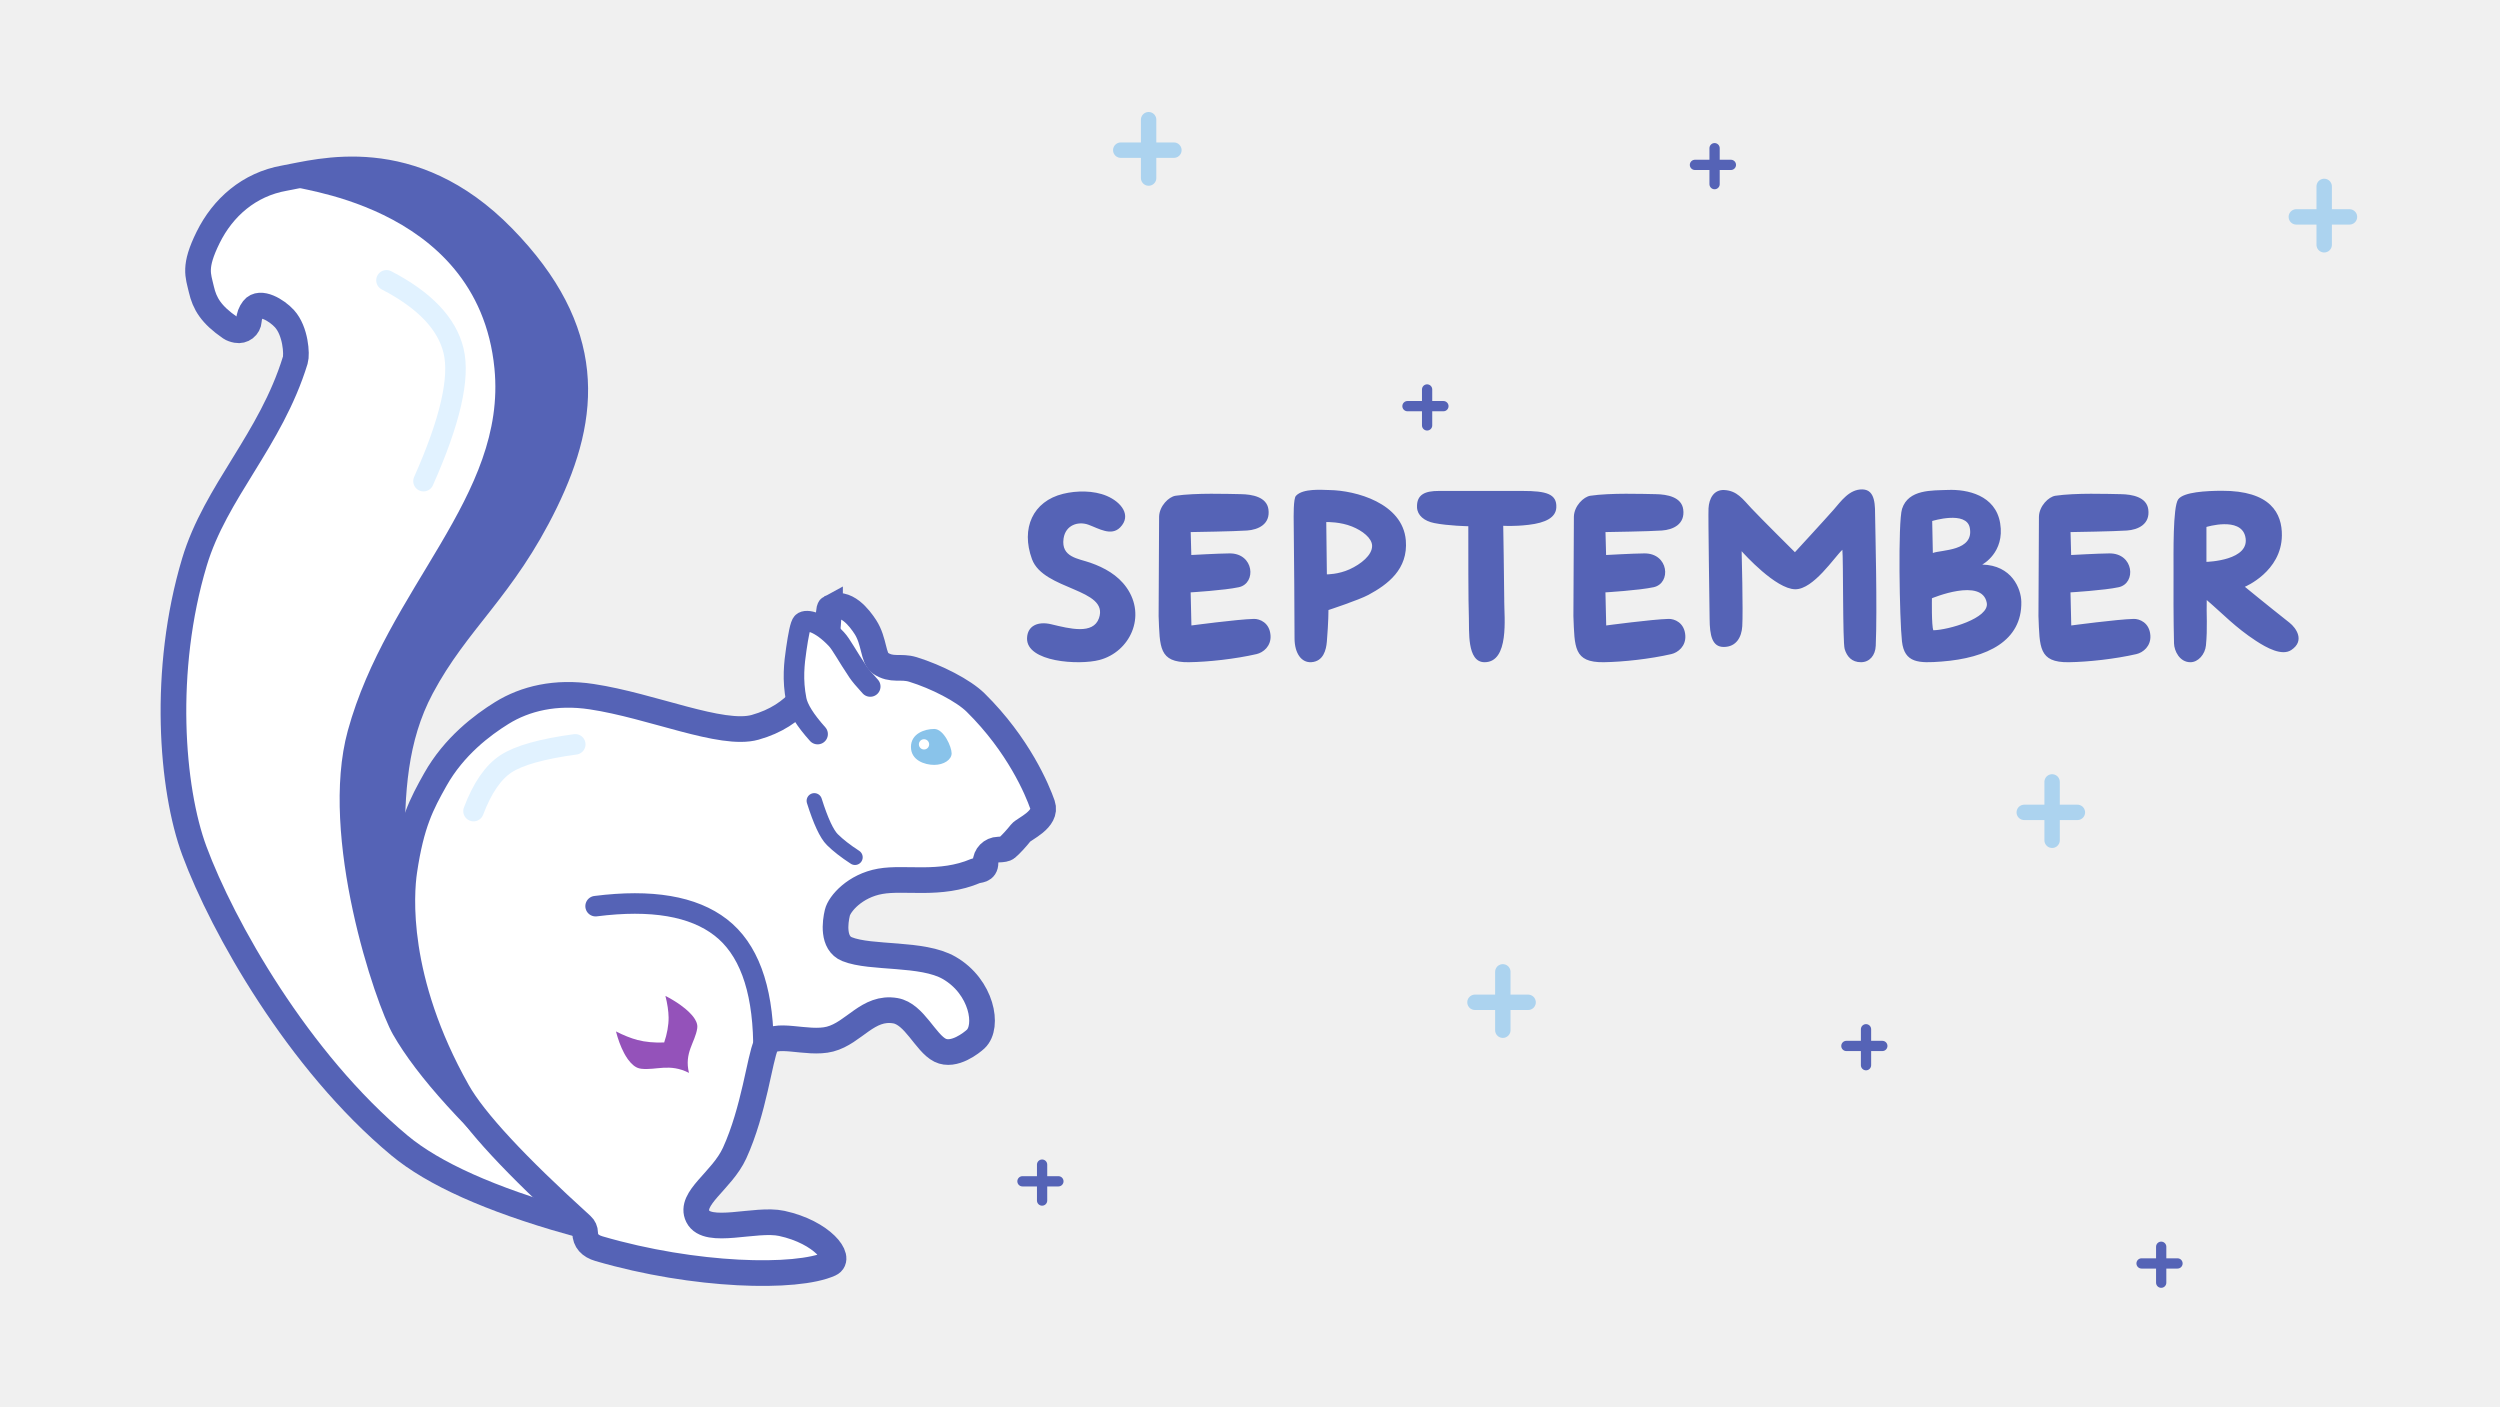
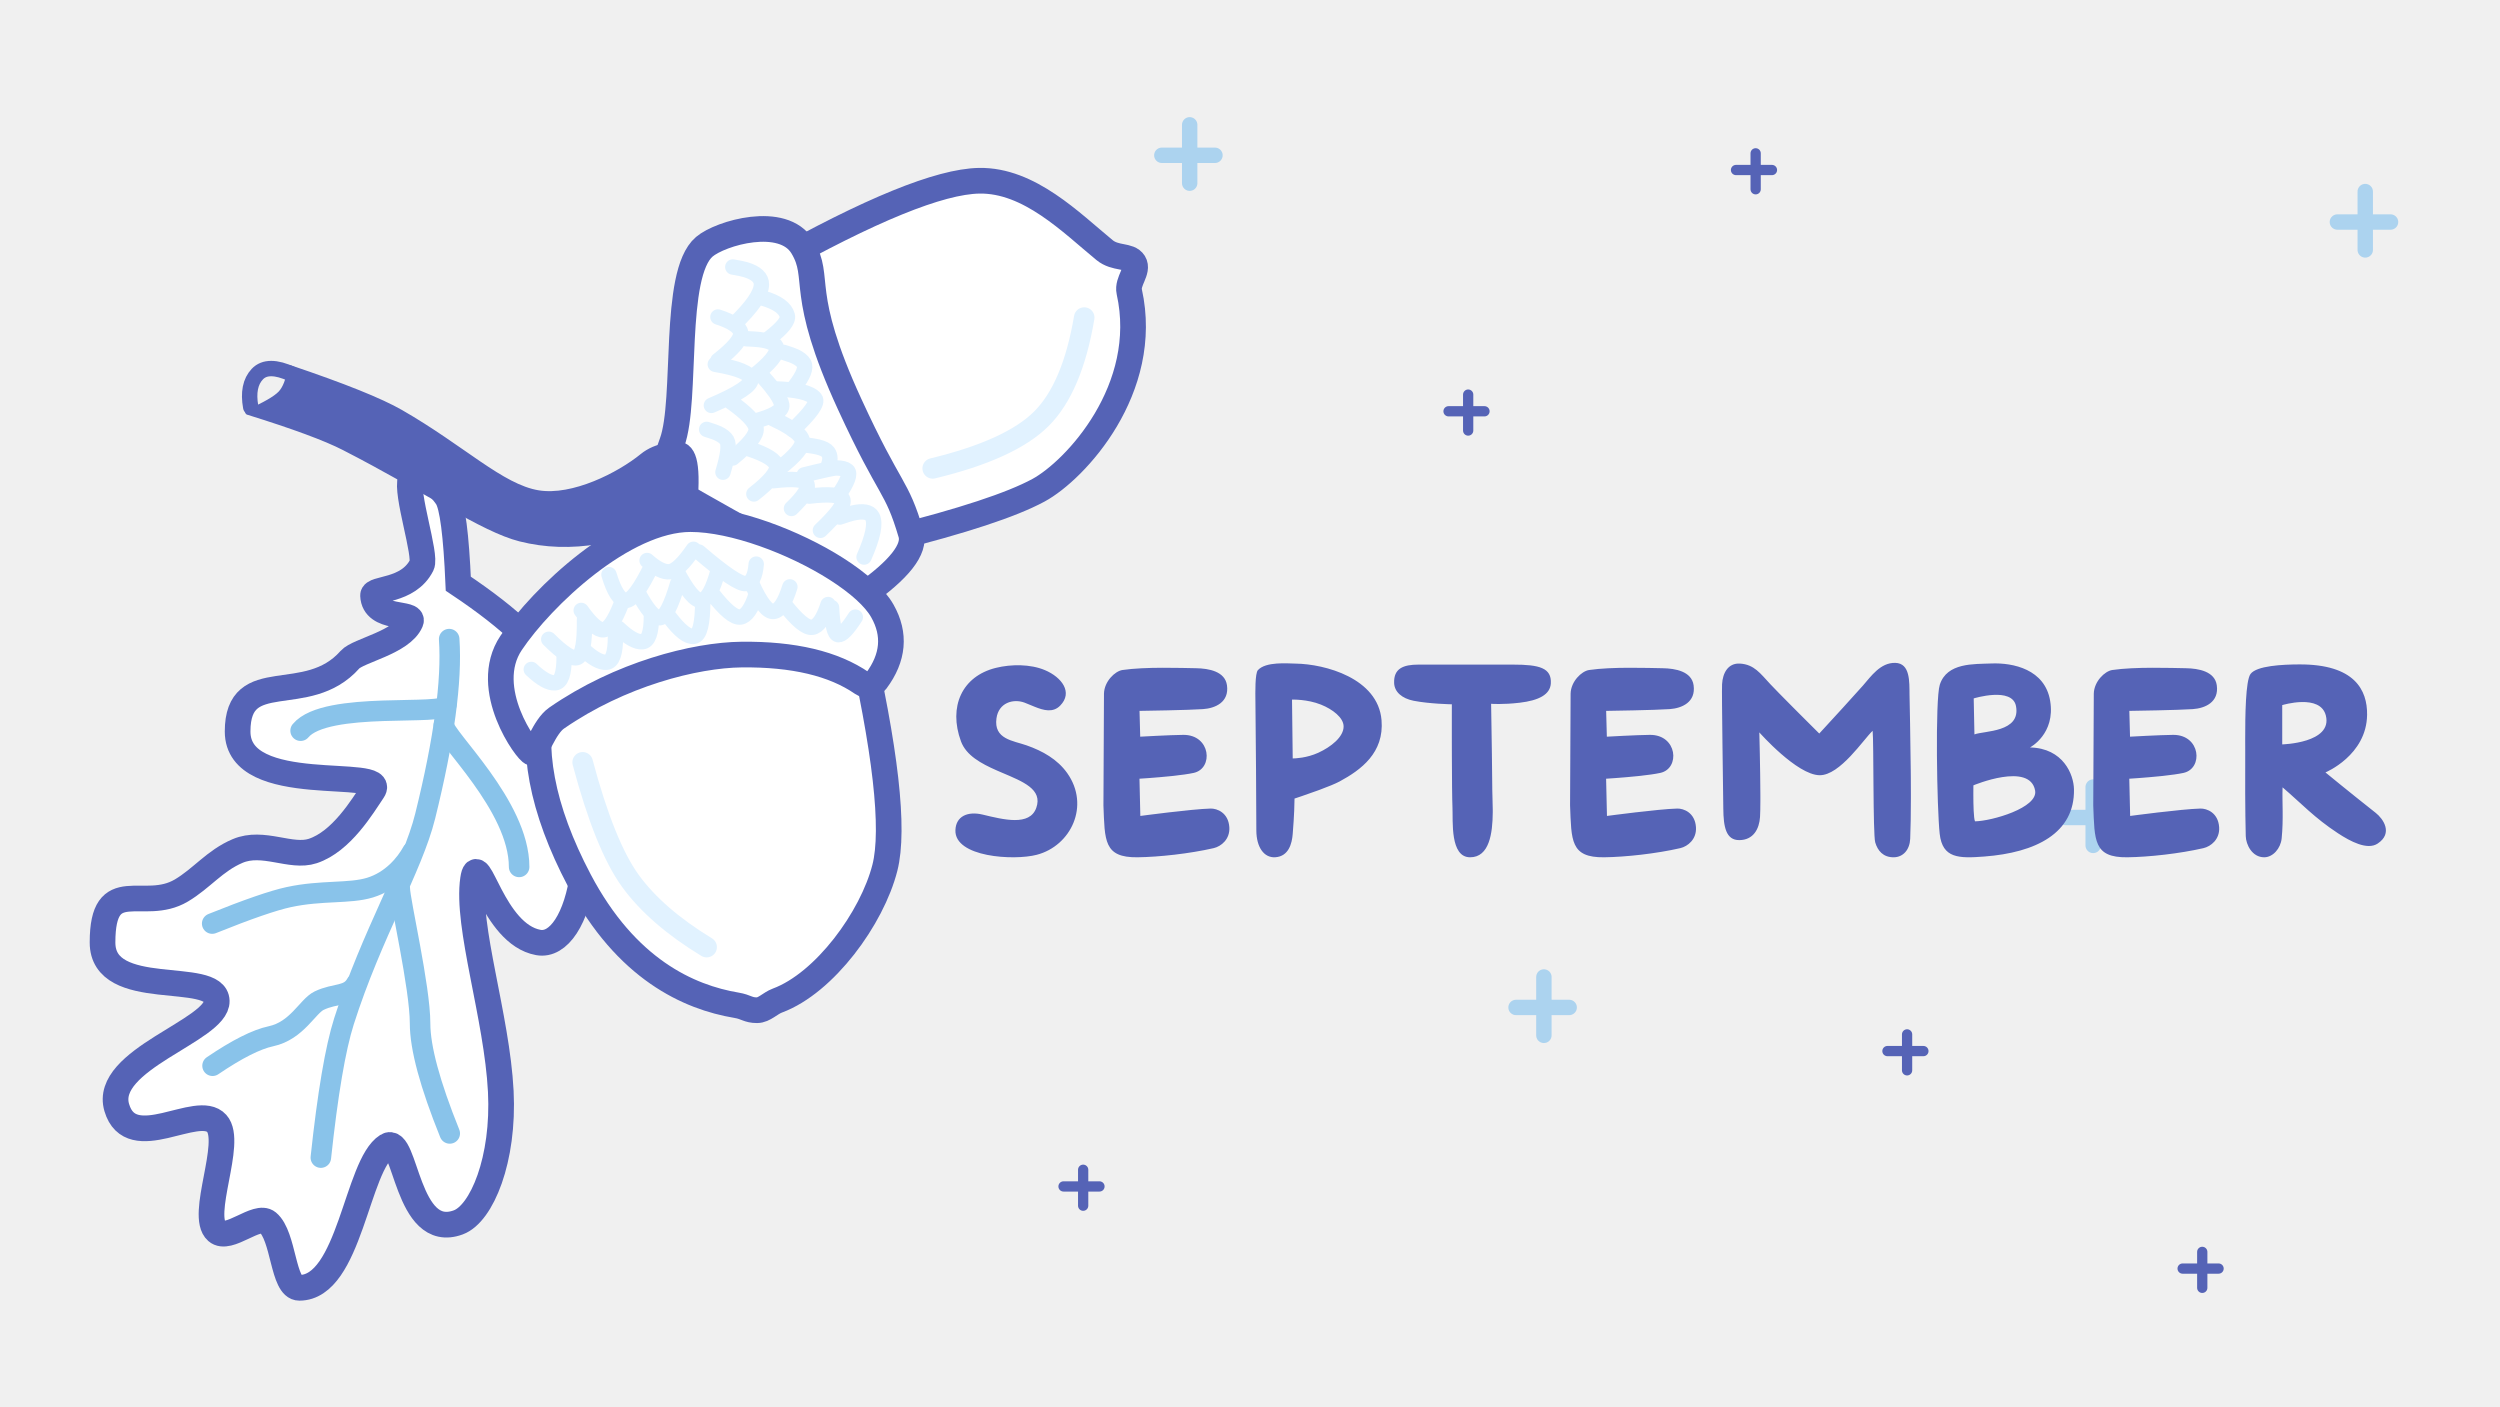
<svg xmlns="http://www.w3.org/2000/svg" width="487" height="274">
  <g fill="none" fill-rule="evenodd">
-     <g transform="translate(33.788 33)">
-       <path d="M12.325 31.31c-.54-.103-.956-.254-1.248-.455-3.758-2.575-5.008-4.726-5.641-7.493-.633-2.767-1.52-4.37 1.323-10.125C9.603 7.482 14.67 2.92 21.63 1.696c6.65-1.17 24.727-6.689 42.542 11.54 17.815 18.23 16.549 34.548 8.274 51.542-8.274 16.994-17.151 23.005-24.152 36.154-5.265 9.887-5.802 20.56-5.708 31.84.138 16.318 11.663 40.394 34.578 72.228-15.466-4.394-26.51-9.346-33.13-14.856C24.248 173.68 9.547 147.49 4.087 132.773c-4.518-12.175-6.308-35.237 0-56.273 4.125-13.755 14.85-23.728 19.647-39.346.344-1.118.08-5.658-2.105-8.068-1.5-1.656-4.768-3.6-6.08-1.907a4.096 4.096 0 00-.855 2.296h0a2 2 0 01-2.37 1.835z" stroke="#5563B6" stroke-width="5" fill="#FFF" />
-       <path d="M23.945 3.313c6.618-1.17 22.567-8.215 40.295 10.007s16.468 34.532 8.234 51.519c-8.234 16.987-17.068 22.995-24.035 36.138-5.239 9.883-5.773 20.552-5.679 31.827.127 15.144 10.023 36.973 29.69 65.488a1 1 0 01-1.488 1.315c-14.123-12.543-23.524-22.911-28.202-31.103-3.433-6.011-14.462-38.533-8.795-59.167 7.654-27.868 30.992-45.608 28.568-70.54-3.208-32.99-41.58-34.955-38.588-35.484z" fill="#5563B6" />
-       <path d="M127.903 85.403c3.045-1.61 5.763 2.013 6.89 3.752 1.764 2.722 1.483 6.054 2.896 7.014 2.278 1.548 3.922.488 6.365 1.243 4.588 1.417 9.836 4.111 12.212 6.455 8.358 8.241 12.023 17.015 13.018 19.884.995 2.87-3.616 4.71-4.223 5.486-.722.923-1.96 2.3-2.736 2.944-.234.194-.779.3-1.633.318h0a2.557 2.557 0 00-2.503 2.557s0 0 0 0c0 1.601-1.324 1.347-1.923 1.601-6.922 2.941-13.693 1.16-18.577 2.02-4.929.868-7.941 4.37-8.36 6.123-.44 1.838-.988 5.94 1.894 7.097 4.709 1.892 14.631.623 19.88 3.642 6.37 3.666 7.797 11.433 5.163 13.877-.724.672-4.221 3.512-6.925 2.17-2.854-1.417-4.994-7.057-8.71-7.698-5.348-.925-8.04 4.304-12.728 5.528-4.504 1.175-11.083-1.731-12.487 1.186-1.171 2.435-2.338 12.8-6.102 21.02-2.485 5.426-8.933 8.795-7.173 12.335 1.854 3.727 11.259.255 16.355 1.36 7.926 1.72 11.763 6.81 9.407 7.878-6.507 2.95-26.346 2.496-44.988-2.946-1.79-.522-2.695-1.55-2.712-3.083h0a2 2 0 00-.656-1.46c-12.927-11.714-20.998-20.424-24.213-26.132-12.294-21.822-11.016-38.488-10.361-42.917 1.374-9.296 3.374-13.05 6.03-17.784 3.647-6.501 9.204-10.652 12.949-12.975 4.565-2.833 10.497-4.247 17.496-3.192 11.764 1.772 25.354 7.802 31.86 5.976 16.31-4.575 13.646-22.778 14.595-23.28z" stroke="#5563B6" stroke-width="5" fill="#FFF" />
-       <path d="M135.737 100.73c-1.177-1.282-1.97-2.227-2.38-2.836-2.116-3.137-3.263-5.382-4.212-6.39-3.203-3.4-5.849-3.926-6.6-3.246-.439.396-.825 2.551-1.214 5.196-.399 2.715-.786 5.966 0 9.904.343 1.717 1.727 3.932 4.153 6.642" stroke="#5563B6" stroke-width="4" fill="#FFF" stroke-linecap="round" />
-       <path d="M82.235 143.519c10.899-1.382 19.023-.003 24.373 4.139 5.35 4.14 8.124 11.588 8.323 22.342" stroke="#5563B6" stroke-width="4" stroke-linecap="round" />
-       <path d="M148.198 116c1.873 0 3.392-1.01 3.392-2.254 0-1.245-1.519-4.746-3.392-4.746s-4.534.91-4.534 3.508c0 2.597 2.661 3.492 4.534 3.492z" fill="#89C3EA" />
-       <circle fill="#FFF" cx="146.212" cy="112" r="1" />
-       <path d="M132.765 134c-1.832-1.192-3.3-2.336-4.405-3.432-1.103-1.096-2.277-3.62-3.521-7.568" stroke="#5563B6" stroke-width="3" stroke-linecap="round" />
-       <path d="M58.456 125c1.703-4.493 3.81-7.563 6.318-9.208 2.508-1.646 7.008-2.91 13.498-3.792M41.5 21.608c7.43 3.852 11.784 8.423 13.063 13.716 1.28 5.293-.67 13.76-5.852 25.402" stroke="#E1F2FF" stroke-width="4" stroke-linecap="round" />
+     <g stroke-linecap="round">
+       <path stroke="#ACD3EF" stroke-width="3" d="M231.75 24.316v11.368M226.324 30.25h10.352" />
+       <path stroke="#5563B6" stroke-width="2" d="M342 29.868v7M338.176 33.118h7M286 76.868v7M282.176 80.118h7" />
+       <path stroke="#ACD3EF" stroke-width="3" d="M460.75 37.316v11.368M455.324 43.25h10.352M300.75 190.316v11.368M295.324 196.25h10.352" />
+       <path stroke="#5563B6" stroke-width="2" d="M371.5 201.5v7M367.676 204.75h7M211 227.868v7M207.176 231.118h7M429 243.868v7M425.176 247.118h7" />
+       <path stroke="#ACD3EF" stroke-width="3" d="M407.75 153.316v11.368M402.324 159.25h10.352" />
    </g>
-     <path d="M133.922 208.74c.156.128.257.227.292.258.002.006 0-.005 0 0 0 .001 0 0 0 0-3.803-1.931-6.392-.462-9.332-.808a1.085 1.085 0 00-.139-.03 2.193 2.193 0 01-.196-.036c-.775-.182-1.5-.794-2.151-1.67l-.01-.013c-.056-.072-.108-.148-.16-.223l-.003-.003c-.095-.14-.19-.287-.283-.437l-.03-.045a4.553 4.553 0 00-.074-.127c-.026-.044-.052-.086-.076-.129l-.073-.13-.075-.136-.052-.097c-.656-1.233-1.189-2.715-1.57-4.192 0 0-.009-.014 0 0 1.43.732 2.916 1.332 4.17 1.664 1.513.4 3.405.569 5.222.488.557-1.624.878-3.38.862-4.855-.014-1.233-.236-2.725-.622-4.219.118.06.235.123.354.184l.104.058c.084.044.167.088.25.136a25.522 25.522 0 01.463.262c.104.061.207.122.309.184l.03.018c.12.07.236.144.353.217.01.005.018.011.027.017.106.066.207.132.31.199.022.013.042.028.063.04l.28.187a19.05 19.05 0 01.371.259c.33.238.646.48.942.724l.012.009c.494.41.932.83 1.292 1.247.052.062.103.123.152.184l.006.006v.001c.045.055.089.111.13.165v.002l.004.006c.045.06.089.118.13.178l.015.024c0 .001.002 0 .002.002a4.942 4.942 0 01.17.266c.003.004.005.01.01.014a3.743 3.743 0 01.225.44l.03.076c.016.037.029.074.043.111.01.027.018.054.026.083.012.033.022.069.032.103.008.027.014.054.02.082.009.034.017.068.024.103l.013.08c.006.036.01.072.014.106l.007.074c.002.04.003.078.003.12v.058c0 .06-.005.118-.012.176-.004.04-.006.074-.006.106-.399 2.76-2.58 4.752-1.606 8.691" fill="#9452BA" />
-     <g stroke-linecap="round">
-       <path stroke="#ACD3EF" stroke-width="3" d="M223.75 23.316v11.368M218.324 29.25h10.352" />
-       <path stroke="#5563B6" stroke-width="2" d="M334 28.868v7M330.176 32.118h7M278 75.868v7M274.176 79.118h7" />
-       <path stroke="#ACD3EF" stroke-width="3" d="M452.75 36.316v11.368M447.324 42.25h10.352M292.75 189.316v11.368M287.324 195.25h10.352" />
-       <path stroke="#5563B6" stroke-width="2" d="M363.5 200.5v7M359.676 203.75h7M203 226.868v7M199.176 230.118h7M421 242.868v7M417.176 246.118h7" />
-       <path stroke="#ACD3EF" stroke-width="3" d="M399.75 152.316v11.368M394.324 158.25h10.352" />
-     </g>
-     <path d="M214.154 128.568c5.955-1.557 9.244-8.534 5.284-14.133-1.71-2.416-4.291-3.85-7.029-4.812-2.348-.825-5.743-1.056-5.23-4.7.378-2.678 2.877-3.428 4.852-2.706 2.014.735 4.438 2.294 6.18.518 2.26-2.305.25-4.92-2.637-6.14-2.538-1.073-5.87-1.043-8.492-.396-5.87 1.447-8.258 6.718-6.05 12.728 2.243 6.101 15.087 5.693 13.043 11.504-1.132 3.218-5.673 2.046-9.29 1.177-2.588-.622-4.633.28-4.716 2.695-.161 4.682 10.105 5.305 14.085 4.265zm17.443.43c3.74-.047 9.036-.626 13.183-1.581 1.305-.3 2.858-1.545 2.72-3.631-.169-2.518-2.135-3.253-3.247-3.224-3.25.083-12.164 1.279-12.164 1.279l-.15-6.447s6.561-.393 9.386-1.005c3.473-.753 2.976-6.626-1.802-6.587-2.271.019-7.455.313-7.455.313l-.12-4.466h.037c.598-.01 8.418-.129 10.953-.305 2.14-.149 4.561-1.203 4.152-4.13-.335-2.399-3.13-2.918-5.363-2.953-2.504-.039-8.784-.272-12.725.309-1.313.193-3.157 1.989-3.21 4.084l-.093 19.36c.241 6.06.033 9.06 5.898 8.985zm23.848-.004c2.345-.146 2.893-2.391 3.025-3.99.331-4.015.314-6.171.314-6.171s5.91-1.94 7.783-2.95c3.74-2.013 7.766-4.985 7.286-10.641-.615-7.257-9.803-9.708-14.86-9.78-1.427-.02-5.177-.383-6.55 1.134-.498.55-.449 3.852-.427 5.483.084 6.194.143 17.444.16 22.264.01 2.95 1.352 4.771 3.27 4.651zm3.03-17.109l-.12-10.188.03-.001c.295-.007 2.733-.036 4.982.867 2.025.811 3.897 2.254 3.92 3.757.026 1.823-2.177 3.573-4.386 4.58-2.21 1.008-4.426.985-4.426.985zM289.19 129c4.842 0 3.835-8.773 3.837-11.794v-.303c-.01-3.251-.198-14.482-.198-14.482s1.985.162 4.945-.185c3.328-.39 5.294-1.423 5.396-3.363.14-2.659-1.963-3.237-6.526-3.237h-3.212c-4.523.001-7.502.004-13.182 0-2.625-.003-4.315.67-4.214 3.203.061 1.542 1.375 2.662 3.374 3.058 2.757.546 6.617.612 6.617.612v.57c-.005 2.744-.014 14.57.112 17.348.103 2.293-.448 8.573 3.051 8.573zm23.207-.001c3.74-.048 9.036-.627 13.183-1.582 1.305-.3 2.858-1.545 2.72-3.631-.169-2.518-2.135-3.253-3.247-3.224-3.25.083-12.164 1.279-12.164 1.279l-.15-6.447s6.561-.393 9.386-1.005c3.473-.753 2.976-6.626-1.802-6.587-2.271.019-7.455.313-7.455.313l-.12-4.466h.037c.598-.01 8.418-.129 10.953-.305 2.14-.149 4.561-1.203 4.152-4.13-.335-2.399-3.13-2.918-5.363-2.953-2.504-.039-8.784-.272-12.725.309-1.313.193-3.157 1.989-3.21 4.084l-.093 19.36c.241 6.06.033 9.06 5.898 8.985zm50.151.001c1.625-.016 2.765-1.3 2.847-3.203.312-7.23-.083-22.322-.116-24.933-.03-2.235.142-5.463-2.466-5.528-2.571-.066-4.201 2.331-5.615 3.947-1.598 1.826-7.548 8.288-7.548 8.288s-6.706-6.656-8.487-8.562c-1.705-1.823-2.777-3.402-5.236-3.55-2.08-.125-3.003 1.652-3.108 3.568-.083 1.514.187 18.444.214 21.526.028 3.192.46 5.493 2.778 5.474 2.437-.02 3.447-1.93 3.581-4.014.189-2.918-.12-14.638-.12-14.638l.024.027c.436.489 6.61 7.333 10.4 7.387 3.558.052 7.67-6.288 9.196-7.689.2 1.784.043 17.945.447 19.322.423 1.446 1.382 2.596 3.21 2.578zm15.676-.131c8.908-.678 15.68-4.03 15.53-11.646-.05-2.561-1.858-7.112-7.616-7.245 0 0 4.44-2.32 3.493-8.057-.904-5.475-6.415-6.638-10.21-6.48-3.004.123-7.666-.17-8.9 3.682-.818 2.547-.495 21.525-.02 25.808.475 4.28 3.336 4.272 7.723 3.938zm-1.706-21.146l-.126-6.233s6.678-2.062 7.323 1.332c.866 4.568-5.525 4.254-7.197 4.9zm.097 15.052c-.37-.829-.276-6.233-.276-6.233s9.798-4.11 10.687.91c.527 2.973-7.494 5.275-10.411 5.323zM402.989 129c3.74-.048 9.036-.627 13.183-1.582 1.305-.3 2.858-1.545 2.72-3.631-.169-2.518-2.135-3.253-3.247-3.224-3.25.083-12.164 1.279-12.164 1.279l-.15-6.447s6.561-.393 9.386-1.005c3.473-.753 2.976-6.626-1.802-6.587-2.271.019-7.455.313-7.455.313l-.12-4.466h.037c.598-.01 8.418-.129 10.953-.305 2.14-.149 4.561-1.203 4.152-4.13-.335-2.399-3.13-2.918-5.363-2.953-2.504-.039-8.784-.272-12.725.309-1.313.193-3.157 1.989-3.21 4.084l-.093 19.36c.241 6.06.033 9.06 5.898 8.985zm23.704.001c1.51 0 2.852-1.534 3.025-3.275.335-3.39.067-6.216.154-8.837 3.284 2.812 5.522 5.28 9.583 7.945 2.14 1.404 5.08 2.982 6.878 1.794 2.723-1.797.963-4.296-.33-5.317-4.593-3.623-8.705-7.006-8.705-7.006s7.123-2.945 7.212-9.974c.055-4.284-2.15-8.766-11.743-8.728-2.932.012-7.377.226-8.442 1.655-1.088 1.459-.904 10.842-.92 13.77-.02 3.736-.02 9.992.093 14.298.04 1.506 1.11 3.675 3.195 3.675zm3.122-19.55l-.001-6.8s6.602-2.029 7.556 1.816c1.184 4.769-7.555 4.984-7.555 4.984z" fill="#5563B6" fill-rule="nonzero" />
+     <path d="M48.839 79.302c-.507-2.835-.08-4.975 1.284-6.42 1.363-1.447 3.609-1.447 6.737 0" stroke="#5563B6" stroke-width="3" stroke-linecap="round" />
+     <path d="M80 93.264c1.036-2.763 5.536 1.242 7.094 3.658 1.04 1.61 1.766 7.205 2.18 16.783 10.55 7.041 16.765 13.096 18.641 18.163 11.427 30.858 4.781 53.153-3.048 51.729-8.985-1.634-11.772-18.758-12.72-12.32-1.344 9.132 4.66 26.759 5.406 41.31.681 13.258-3.698 23.84-8.28 25.531-10.16 3.75-10.16-17.231-13.883-14.903-5.923 3.705-7.216 27.653-17.082 27.653-3.257 0-2.958-10.094-6.149-12.75-2.112-1.757-7.634 3.77-9.935 1.752-3.47-3.045 3.268-17.377 0-21.025-3.721-4.154-16.703 6.287-19.477-3.08-2.774-9.367 19.628-15.059 19.477-20.765-.165-6.213-22.25 0-22.25-11.403 0-13.54 7.958-5.748 15.348-10.124 3.98-2.356 6.51-5.81 10.965-7.7 4.993-2.12 10.367 1.42 14.647 0 5.597-1.86 9.64-8.651 11.734-11.773 3.212-4.788-26.38 1.555-26.38-11.5s13.48-4.505 21.886-14c1.58-1.784 10.096-3.347 11.826-7.377.88-2.05-7.14-.183-7.332-5.123-.06-1.555 6.816-.633 9.484-5.904.963-1.902-3.188-14.07-2.152-16.832ZM150.085 51.776c19.397-10.903 32.947-16.425 40.651-16.567 9.772-.18 17.962 8.203 24.438 13.515 2.113 1.734 4.767.918 5.714 2.44.973 1.562-1.358 3.639-.907 5.668 4.2 18.914-10.48 34.77-17.691 38.675-5.237 2.834-14.816 5.99-28.737 9.467l-23.468-53.198Z" stroke="#5563B6" stroke-width="5" fill="#FFF" />
+     <path d="M130.923 86.187c3.021-8.279.015-32.777 6.273-38.115 3.145-2.682 15.357-6.255 19.12 0 3.764 6.254-.996 8.51 9.199 30.669 8.038 17.471 9.06 15.467 11.948 25.236.883 2.988-2.26 6.995-9.43 12.023-23.05-12.677-34.57-19.11-34.557-19.3 1.03-15.933-5.574-2.234-2.553-10.513Z" stroke="#5563B6" stroke-width="5" fill="#FFF" />
+     <path d="M201.96 166.514c6.7-1.752 10.4-9.6 5.945-15.9-1.923-2.718-4.828-4.33-7.908-5.413-2.641-.929-6.46-1.188-5.883-5.287.425-3.013 3.236-3.857 5.458-3.045.503.184 1.03.413 1.565.637l.403.166c1.753.71 3.569 1.223 4.985-.22 2.543-2.593.282-5.535-2.967-6.908-2.856-1.207-6.605-1.173-9.554-.445-6.603 1.628-9.29 7.558-6.805 14.32 1.009 2.745 3.926 4.319 6.917 5.637l.528.23.527.226c4.123 1.758 7.972 3.233 6.7 6.848-1.273 3.62-6.382 2.301-10.45 1.324-2.912-.7-5.213.315-5.306 3.032-.182 5.268 11.368 5.969 15.846 4.798Zm19.624.485c4.206-.054 10.165-.706 14.83-1.78 1.469-.338 3.216-1.738 3.06-4.085-.19-2.833-2.402-3.659-3.653-3.627-3.655.093-13.684 1.439-13.684 1.439l-.168-7.252s3.09-.186 6.132-.503l.552-.059c1.467-.162 2.877-.353 3.874-.57 3.908-.847 3.348-7.454-2.027-7.41-2.555.022-8.387.353-8.387.353l-.134-5.025h.036c.628-.01 9.468-.144 12.327-.343 2.408-.167 5.132-1.353 4.672-4.646-.378-2.7-3.521-3.282-6.034-3.322-2.817-.044-9.882-.306-14.316.347-1.477.218-3.552 2.237-3.61 4.595l-.105 21.779c.271 6.82.037 10.193 6.635 10.109Zm26.83-.005c2.637-.165 3.254-2.691 3.402-4.49.314-3.803.35-6.124.353-6.762v-.18s2.195-.72 4.461-1.549l.504-.185c1.51-.56 2.984-1.15 3.79-1.584 4.207-2.265 8.737-5.608 8.198-11.972-.692-8.163-11.028-10.92-16.718-11.002-1.605-.022-5.824-.431-7.368 1.275-.561.62-.506 4.334-.48 6.169.094 6.968.16 19.624.179 25.047.011 3.318 1.521 5.368 3.678 5.233Zm3.471-19.249h-.064l-.136-11.461s2.94-.109 5.64.974c2.278.913 4.384 2.536 4.409 4.227.03 2.05-2.448 4.02-4.934 5.153-2.252 1.028-4.511 1.102-4.915 1.107ZM286.376 167c3.765 0 4.386-4.715 4.412-8.75v-.51c-.008-1.604-.096-3.059-.095-4.008v-.318a747.294 747.294 0 0 0-.073-6.538l-.01-.702-.005-.352-.01-.704c-.06-4.103-.125-8.019-.125-8.019s2.233.182 5.562-.208c3.745-.439 5.957-1.602 6.071-3.784.157-2.99-2.208-3.642-7.341-3.642h-4.61l-.587.001h-2.247l-.545.001h-8.957l-1.498-.002c-2.953-.003-4.854.755-4.74 3.604.069 1.735 1.547 2.995 3.795 3.44 3.102.614 7.444.688 7.444.688V138.013l-.001.163v.778l-.001.224v4.439l.007 2.885.002.742c.014 4.213.046 8.506.119 10.111.116 2.58-.504 9.645 3.433 9.645Zm26.108-.001c4.206-.054 10.165-.706 14.83-1.78 1.469-.338 3.216-1.738 3.06-4.085-.19-2.833-2.402-3.659-3.653-3.627-3.655.093-13.684 1.439-13.684 1.439l-.168-7.252s3.09-.186 6.132-.503l.552-.059c1.467-.162 2.877-.353 3.874-.57 3.908-.847 3.348-7.454-2.027-7.41-2.555.022-8.387.353-8.387.353l-.134-5.025h.036c.628-.01 9.468-.144 12.327-.343 2.408-.167 5.132-1.353 4.672-4.646-.378-2.7-3.521-3.282-6.034-3.322-2.817-.044-9.882-.306-14.316.347-1.477.218-3.552 2.237-3.61 4.595l-.105 21.779c.271 6.82.037 10.193 6.635 10.109Zm56.42.001c1.827-.018 3.11-1.462 3.203-3.603.092-2.146.13-4.909.133-7.866v-.94c0-.946-.005-1.907-.01-2.869l-.012-1.443c-.06-6.727-.22-13.219-.243-14.932-.032-2.514.16-6.145-2.773-6.22-2.893-.073-4.727 2.623-6.318 4.441-.738.844-2.302 2.568-3.89 4.306l-.414.453c-2.136 2.338-4.187 4.565-4.187 4.565l-.026-.026-.134-.132-.336-.335-.229-.227c-.66-.656-1.704-1.697-2.86-2.853l-.66-.66-.447-.45-.674-.677c-1.721-1.73-3.387-3.421-4.182-4.272-1.917-2.051-3.124-3.827-5.89-3.994-2.34-.14-3.379 1.859-3.496 4.014-.047.852.005 6.04.074 11.447l.011.903c.066 5.119.141 10.23.156 11.867.031 3.59.516 6.18 3.125 6.158 2.741-.023 3.877-2.171 4.029-4.515.045-.707.065-1.874.068-3.269v-.926c-.015-5.083-.205-12.274-.205-12.274s7.305 8.278 11.728 8.342c4.002.058 8.628-7.075 10.345-8.65.225 2.007.05 20.187.504 21.737.476 1.626 1.554 2.92 3.61 2.9Zm17.635-.147c10.021-.763 17.64-4.535 17.472-13.102-.056-2.882-2.091-8.001-8.568-8.15 0 0 4.994-2.611 3.929-9.065-1.017-6.159-7.218-7.467-11.486-7.29-3.38.139-8.624-.191-10.014 4.142-.92 2.866-.556 24.216-.021 29.035.534 4.815 3.753 4.805 8.688 4.43Zm-1.919-23.79-.142-7.012s7.513-2.319 8.238 1.499c.975 5.14-6.215 4.786-8.096 5.513Zm.109 16.934c-.264-.589-.318-3.231-.322-5.098v-.449c.001-.859.012-1.465.012-1.465s11.022-4.623 12.023 1.025c.592 3.343-8.431 5.933-11.713 5.987Zm29.67 7.002c4.207-.054 10.166-.706 14.831-1.78 1.469-.338 3.216-1.738 3.06-4.085-.19-2.833-2.402-3.659-3.653-3.627-3.655.093-13.684 1.439-13.684 1.439l-.168-7.252s3.09-.186 6.132-.503l.552-.059c1.467-.162 2.877-.353 3.874-.57 3.908-.847 3.348-7.454-2.027-7.41-2.555.022-8.387.353-8.387.353l-.134-5.025h.036c.628-.01 9.468-.144 12.327-.343 2.408-.167 5.132-1.353 4.672-4.646-.378-2.7-3.521-3.282-6.034-3.322-2.817-.044-9.882-.306-14.316.347-1.477.218-3.552 2.237-3.61 4.595l-.105 21.779c.271 6.82.037 10.193 6.635 10.109Zm26.668.001c1.699 0 3.209-1.725 3.402-3.685.377-3.813.076-6.993.175-9.941 3.694 3.164 6.21 5.94 10.78 8.938 2.408 1.58 5.715 3.354 7.738 2.019 3.063-2.023 1.084-4.834-.372-5.982-5.167-4.076-9.793-7.882-9.793-7.882s8.013-3.313 8.114-11.221c.062-4.82-2.419-9.862-13.211-9.819-3.298.013-8.3.254-9.498 1.863-.964 1.293-1.04 8.13-1.037 12.578v.633l.004 1.397V146.78c-.023 4.203-.023 11.24.104 16.086.044 1.694 1.248 4.134 3.594 4.134Zm3.512-21.993-.002-7.65s7.428-2.283 8.502 2.042c1.332 5.365-8.5 5.607-8.5 5.608Z" fill="#5563B6" fill-rule="nonzero" />
+     <path d="M106.021 135.049c11.195-6.51 20.539-10.69 28.03-12.54 7.492-1.848 18.507-1.848 33.047 0 5.43 23.5 7.19 39.009 5.278 46.527-2.492 9.806-11.724 22.458-20.944 25.876-1.384.513-2.58 1.879-3.95 1.879-1.83 0-2.052-.639-4.014-.967-9.297-1.556-21.489-7.021-30.603-24.31-7.358-13.958-9.64-26.113-6.844-36.465Z" stroke="#5563B6" stroke-width="5" fill="#FFF" />
+     <path d="M113.5 148.5c2.871 10.803 5.973 18.503 9.304 23.098 3.332 4.596 8.282 8.897 14.85 12.902M181.688 91.244c10.097-2.436 17.154-5.659 21.172-9.668 4.018-4.01 6.8-10.58 8.345-19.713" stroke="#E1F2FF" stroke-width="4" stroke-linecap="round" />
+     <path d="M99.566 125.242c5.99-8.945 21.943-24.117 34.938-24.117 8.448 0 20.296 4.52 28.39 9.673 4.354 2.773 7.528 5.62 8.998 8.227 2.564 4.548 2.16 9.084-1.213 13.61a2 2 0 0 1-2.74.45c-5.54-3.827-13.371-5.686-23.493-5.575-9.055.099-23.674 3.81-36.028 12.378-2.449 1.698-3.912 6.759-4.774 6.759-.863 0-10.068-12.46-4.078-21.405Z" stroke="#5563B6" stroke-width="5" fill="#FFF" />
+     <path d="M124.221 115.319c1.847 3.477 3.292 5.15 4.333 5.02 1.042-.131 2.191-2.347 3.45-6.649M113.221 118.914c1.847 2.612 3.292 3.869 4.333 3.77 1.042-.097 2.191-1.762 3.45-4.994M106.894 124.531c2.784 2.784 4.654 3.962 5.612 3.533.957-.43 1.41-2.885 1.355-7.366M131.804 111.207c2.057 3.97 3.665 5.882 4.825 5.733 1.16-.15 2.24-2.06 3.24-5.733M136.137 107.536c4.946 4.246 7.999 6.295 9.158 6.146 1.16-.15 1.83-1.413 2.014-3.793M138.84 115.766c2.422 3.104 4.212 4.58 5.372 4.432 1.16-.15 2.192-1.626 3.097-4.432M146.854 82.096c3.82-1.005 5.629-2.087 5.428-3.246-.202-1.16-1.402-2.944-3.602-5.354M138.58 78.971c5.286-2.254 7.854-3.962 7.705-5.121-.149-1.16-2.465-2.12-6.947-2.882M142.725 89.221c3.193-2.598 4.713-4.52 4.56-5.764-.153-1.244-1.817-2.99-4.99-5.236M146.854 96.221c3.103-2.421 4.58-4.212 4.431-5.371-.149-1.16-1.963-2.308-5.44-3.445M154.18 99.048c2.46-2.362 3.446-3.967 2.958-4.817-.488-.85-2.649-1.044-6.484-.585M161.29 90.888c.501-1.174.501-2.112 0-2.813-.293-.411-.947-.745-1.96-1.002-.476-.12-1.368-.263-2.676-.427M163.314 96.483c1.811-2.625 2.394-4.223 1.749-4.794-.38-.335-1.091-.513-2.136-.535-.491-.01-2.582.442-6.273 1.358" stroke="#E1F2FF" stroke-width="3" stroke-linecap="round" />
+     <path d="M154.471 83.721c3.475-3.282 4.907-5.309 4.298-6.08-.929-1.176-3.643-1.805-8.144-1.888M149.847 65.892c2.59-1.984 3.763-3.452 3.52-4.405-.37-1.451-1.925-2.58-4.664-3.386M154.817 75.304c1.669-2.159 2.26-3.662 1.772-4.512-.287-.498-.857-.95-1.71-1.357-.4-.19-1.143-.453-2.225-.789M140.832 91.987c.992-3.28 1.244-5.345.757-6.195-.287-.498-.857-.95-1.71-1.357-.4-.19-1.143-.453-2.225-.789M159.817 103.304c3.368-3.2 4.809-5.223 4.321-6.073-.488-.85-2.649-1.044-6.484-.585" stroke="#E1F2FF" stroke-width="3" stroke-linecap="round" />
+     <path d="M151.854 91.221c3.103-2.421 4.58-4.212 4.431-5.371-.149-1.16-2.036-2.584-5.66-4.274M146.854 73.221c3.103-2.421 4.58-4.212 4.431-5.371-.11-.864-1.231-1.43-3.36-1.695-.486-.06-1.333-.117-2.54-.168M143.06 63.106c3.472-3.338 5.226-5.89 5.262-7.66.027-1.318-.998-2.29-3.074-2.914-.473-.143-1.306-.316-2.498-.52M168.317 108.515c1.749-3.956 2.284-6.574 1.605-7.856-.505-.955-1.807-1.187-3.906-.696-.478.112-1.289.364-2.432.757" stroke="#E1F2FF" stroke-width="3" stroke-linecap="round" />
+     <path d="M139.854 70.221c3.103-2.421 4.58-4.212 4.431-5.371-.149-1.16-1.626-2.192-4.431-3.097M152.84 117.766c2.422 3.104 4.212 4.58 5.372 4.432 1.16-.15 2.192-1.626 3.097-4.432M161.98 118.342c.164 3.413.59 5.178 1.281 5.297.69.118 1.81-1.023 3.356-3.424M146.444 113.69c1.685 3.764 3.108 5.57 4.267 5.422 1.16-.15 2.212-1.745 3.156-4.787M130.495 120.345c1.942 2.56 3.493 3.765 4.653 3.616 1.16-.149 1.742-2.463 1.747-6.943M120.495 122.41c1.942 1.84 3.493 2.706 4.653 2.599 1.16-.107 1.742-1.771 1.747-4.991M113.495 126.41c1.942 1.84 3.493 2.706 4.653 2.599 1.16-.107 1.742-1.771 1.747-4.991M103.495 130.41c1.942 1.84 3.493 2.706 4.653 2.599 1.16-.107 1.742-1.771 1.747-4.991M118.629 111.937c1 3.299 2.085 4.976 3.253 5.03 1.168.056 2.867-2.214 5.098-6.809M126.052 109.189c1.803 1.6 3.284 2.326 4.443 2.177 1.16-.149 2.69-1.604 4.589-4.366" stroke="#E1F2FF" stroke-width="3" stroke-linecap="round" />
+     <path d="M56.531 71.647c10.425 3.517 17.598 6.4 21.52 8.651 12.12 6.955 19.642 14.54 26.816 15.712 6.738 1.102 15.77-3.506 20.248-7.163 2.602-2.126 7.147-3.152 8.095 0 .633 2.101.633 5.665 0 10.692-11.492 6.1-22.125 7.91-31.898 5.435-7.333-1.858-18.075-9.428-34.305-17.757-3.602-1.85-9.845-4.155-18.728-6.919 3.294-1.454 5.412-2.675 6.354-3.662.942-.988 1.575-2.65 1.898-4.989Z" stroke="#5563B6" fill="#5563B6" stroke-linejoin="round" />
+     <path d="M87.5 124.5c.559 8.14-.997 19.626-4.668 34.457-2.511 10.147-10.405 22.964-15.825 39.994-1.668 5.24-3.17 14.09-4.507 26.549" stroke="#89C3EA" stroke-width="4" stroke-linecap="round" />
+     <path d="M80.334 165.91c-1.336 2.441-4.081 5.726-8.265 7-4.027 1.226-9.392.46-15.819 1.846-3.01.65-7.983 2.367-14.916 5.154M77.881 173.103c0 2.338 3.95 19.196 3.95 26.275 0 4.72 1.926 11.858 5.78 21.415M86.462 141.258c0 2.338 14.664 15.657 14.664 27.618M86.944 137.292c0 2.337-23.432-.9-28.385 5.046M69.405 191.606c-1.443 2.611-4.032 1.78-7.234 3.32-2.258 1.085-4.31 5.851-9.396 6.938-2.826.604-6.616 2.517-11.37 5.742" stroke="#89C3EA" stroke-width="4" stroke-linecap="round" />
  </g>
</svg>
